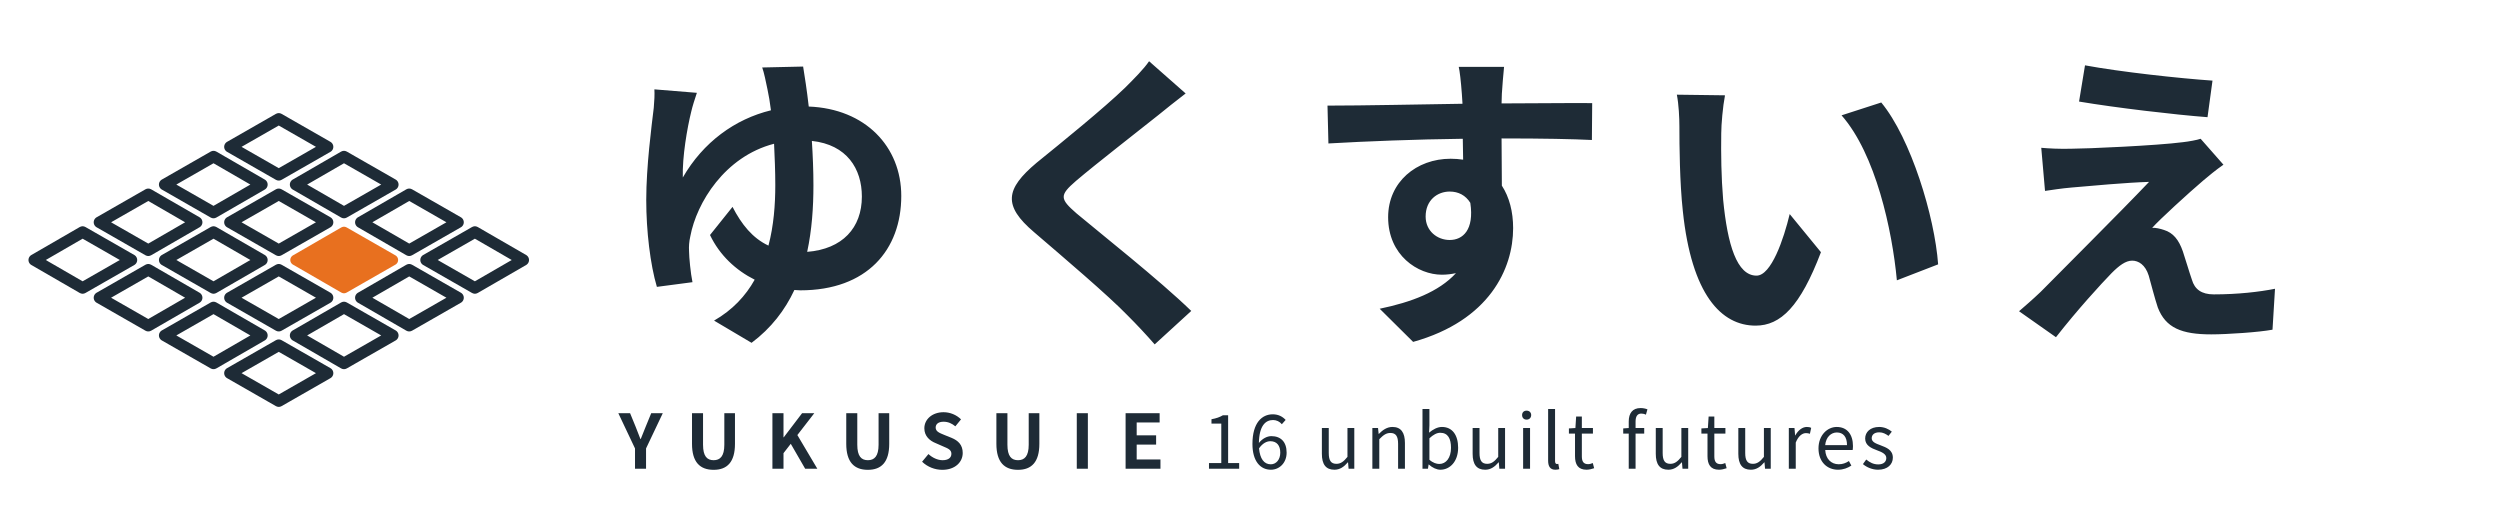
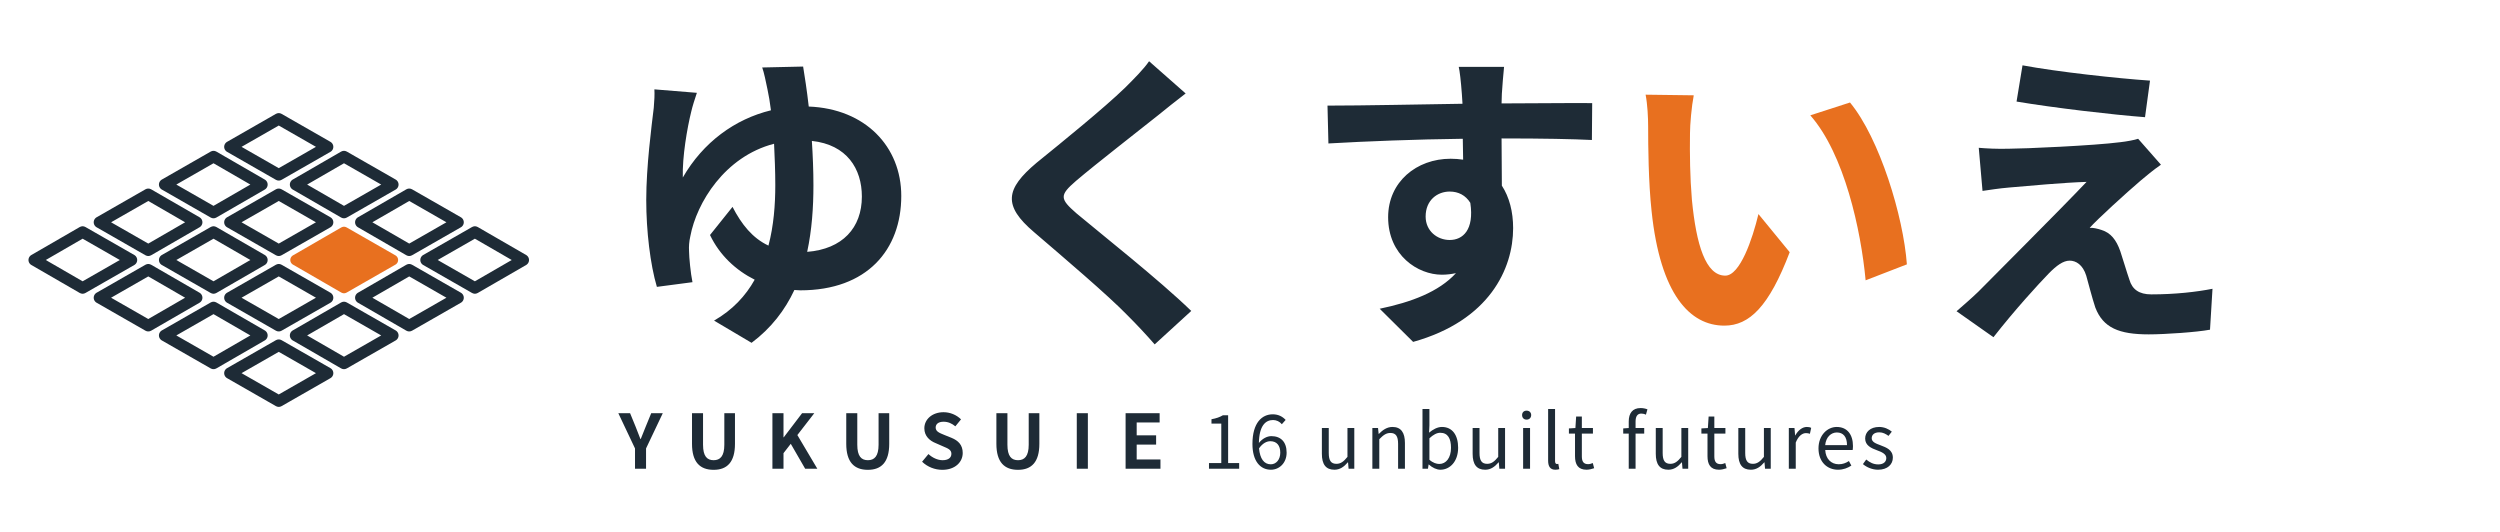
<svg xmlns="http://www.w3.org/2000/svg" viewBox="0 0 800 170" width="800" height="170">
  <g transform="translate(4,-2) scale(1.42)">
    <polygon points="60.0,28.2 71.0,34.5 60.0,40.8 49.0,34.5" fill="none" stroke="#1E2B36" stroke-width="2.6" stroke-linejoin="round" />
    <polygon points="74.7,36.7 85.7,43.0 74.7,49.3 63.8,43.0" fill="none" stroke="#1E2B36" stroke-width="2.6" stroke-linejoin="round" />
    <polygon points="89.4,45.2 100.4,51.5 89.4,57.8 78.5,51.5" fill="none" stroke="#1E2B36" stroke-width="2.6" stroke-linejoin="round" />
    <polygon points="104.2,53.7 115.1,60.0 104.2,66.3 93.2,60.0" fill="none" stroke="#1E2B36" stroke-width="2.6" stroke-linejoin="round" />
    <polygon points="45.3,36.7 56.2,43.0 45.3,49.3 34.3,43.0" fill="none" stroke="#1E2B36" stroke-width="2.6" stroke-linejoin="round" />
    <polygon points="60.0,45.2 71.0,51.5 60.0,57.8 49.0,51.5" fill="none" stroke="#1E2B36" stroke-width="2.6" stroke-linejoin="round" />
    <polygon points="74.7,53.7 85.7,60.0 74.7,66.3 63.8,60.0" fill="#E8701F" stroke="#E8701F" stroke-width="2.4" stroke-linejoin="round" />
    <polygon points="89.4,62.2 100.4,68.5 89.4,74.8 78.5,68.5" fill="none" stroke="#1E2B36" stroke-width="2.6" stroke-linejoin="round" />
    <polygon points="30.6,45.2 41.5,51.5 30.6,57.8 19.6,51.5" fill="none" stroke="#1E2B36" stroke-width="2.6" stroke-linejoin="round" />
    <polygon points="45.3,53.7 56.2,60.0 45.3,66.3 34.3,60.0" fill="none" stroke="#1E2B36" stroke-width="2.6" stroke-linejoin="round" />
    <polygon points="60.0,62.2 71.0,68.5 60.0,74.8 49.0,68.5" fill="none" stroke="#1E2B36" stroke-width="2.6" stroke-linejoin="round" />
    <polygon points="74.7,70.7 85.7,77.0 74.7,83.3 63.8,77.0" fill="none" stroke="#1E2B36" stroke-width="2.6" stroke-linejoin="round" />
    <polygon points="15.8,53.7 26.8,60.0 15.8,66.3 4.9,60.0" fill="none" stroke="#1E2B36" stroke-width="2.6" stroke-linejoin="round" />
    <polygon points="30.6,62.2 41.5,68.5 30.6,74.8 19.6,68.5" fill="none" stroke="#1E2B36" stroke-width="2.6" stroke-linejoin="round" />
    <polygon points="45.3,70.7 56.2,77.0 45.3,83.3 34.3,77.0" fill="none" stroke="#1E2B36" stroke-width="2.6" stroke-linejoin="round" />
    <polygon points="60.0,79.2 71.0,85.5 60.0,91.8 49.0,85.5" fill="none" stroke="#1E2B36" stroke-width="2.6" stroke-linejoin="round" />
  </g>
-   <text x="196" y="102" font-size="100" font-weight="800" letter-spacing="10" fill="#1E2B36" font-family="Hiragino Maru Gothic ProN, Zen Maru Gothic, Noto Sans CJK JP, sans-serif">ゆくすいえ</text>
+   <text x="196" y="102" font-size="100" font-weight="800" letter-spacing="10" fill="#1E2B36" font-family="Hiragino Maru Gothic ProN, Zen Maru Gothic, Noto Sans CJK JP, sans-serif">ゆくす<tspan fill="#E8701F">い</tspan>え</text>
  <text x="198" y="150" font-size="24" font-weight="700" letter-spacing="7.7" fill="#1E2B36" font-family="Hiragino Sans, Noto Sans CJK JP, sans-serif">YUKUSUIE<tspan font-weight="400" letter-spacing="1.4" dx="12">16 unbuilt futures</tspan>
  </text>
</svg>
